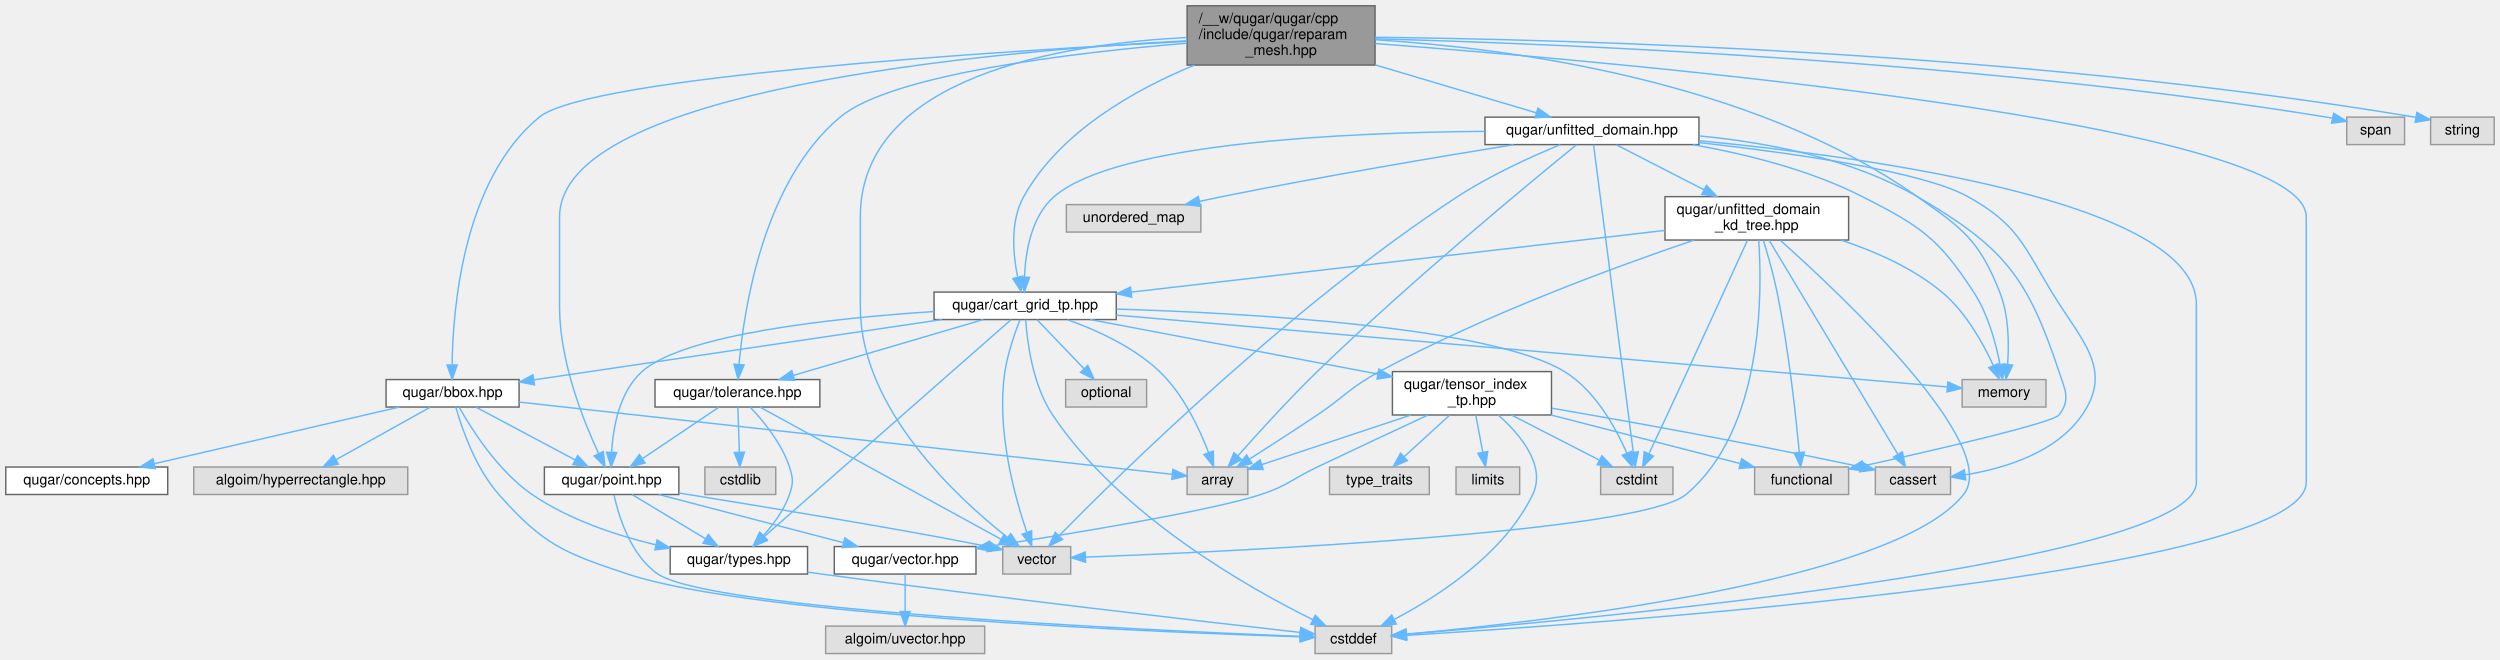
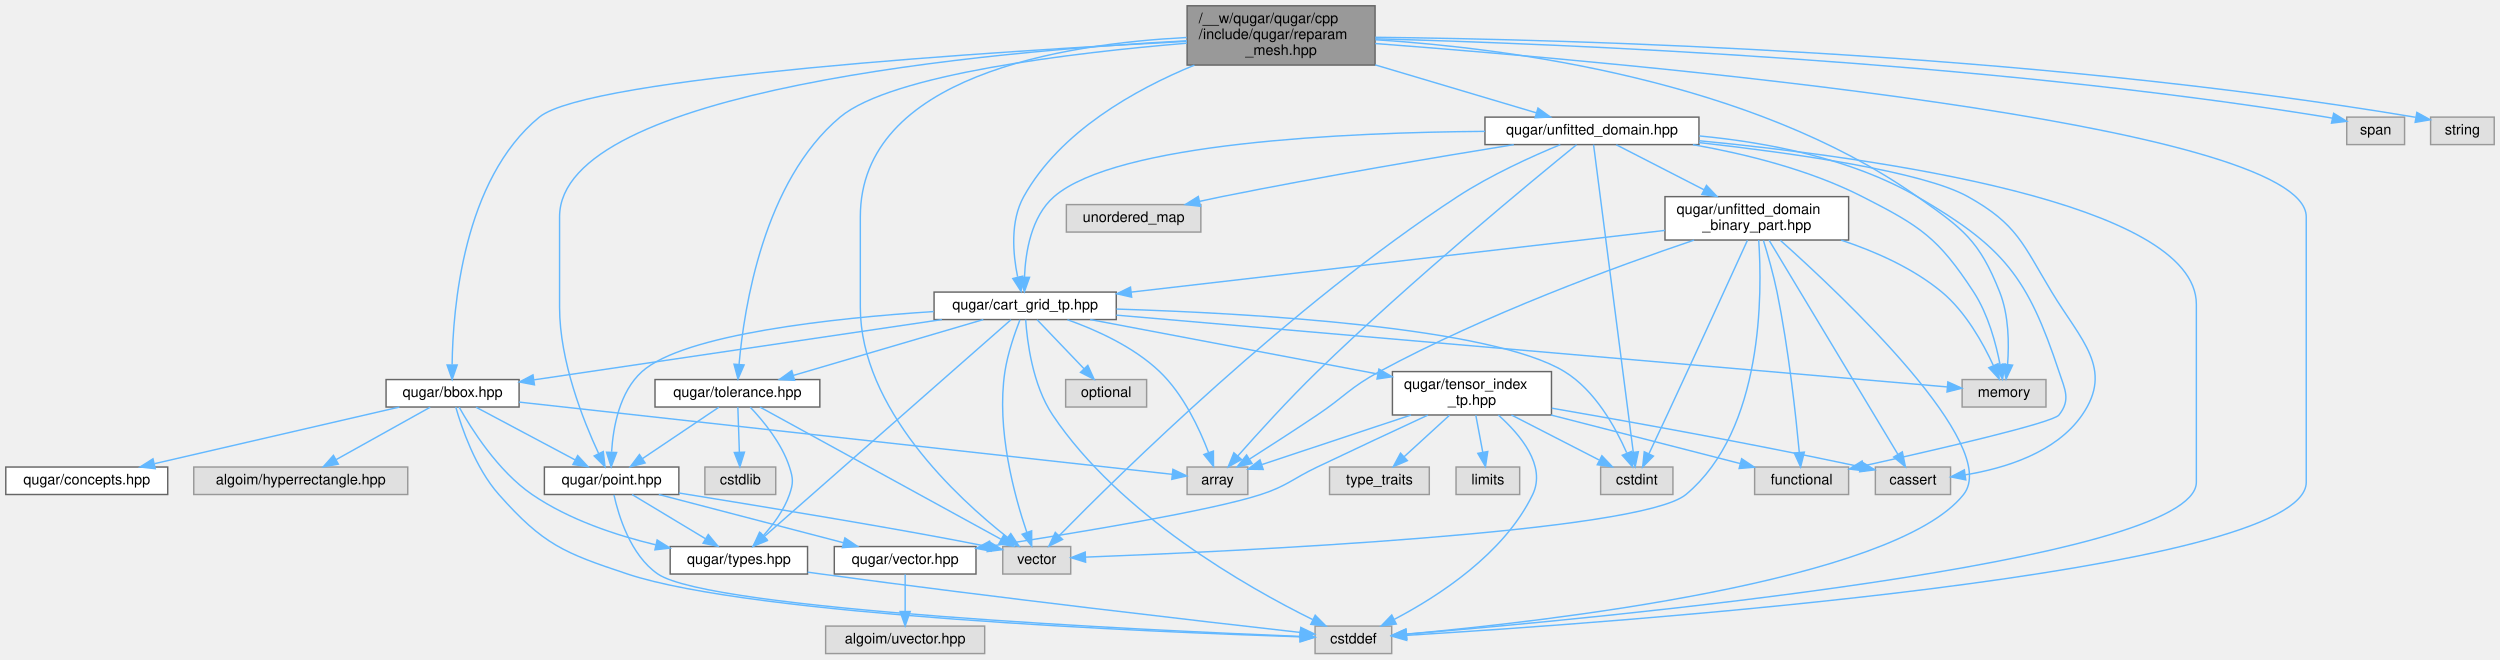
<svg xmlns="http://www.w3.org/2000/svg" xmlns:xlink="http://www.w3.org/1999/xlink" width="1729pt" height="456pt" viewBox="0.00 0.00 1729.00 456.00">
  <g id="graph0" class="graph" transform="scale(1 1) rotate(0) translate(4 452)">
    <g id="Node000001" class="node">
      <g id="a_Node000001">
        <a xlink:title="Declaration of reparameterization class.">
          <polygon fill="#999999" stroke="#666666" points="947,-448 817,-448 817,-407 947,-407 947,-448" />
          <text text-anchor="start" x="825" y="-436" font-family="Helvetica,sans-Serif" font-size="10.00">/__w/qugar/qugar/cpp</text>
          <text text-anchor="start" x="825" y="-425" font-family="Helvetica,sans-Serif" font-size="10.00">/include/qugar/reparam</text>
          <text text-anchor="middle" x="882" y="-414" font-family="Helvetica,sans-Serif" font-size="10.00">_mesh.hpp</text>
        </a>
      </g>
    </g>
    <g id="Node000002" class="node">
      <g id="a_Node000002">
        <a xlink:href="../../d5/d90/bbox_8hpp.html" target="_top" xlink:title="Definition of Cartesian bounding box class.">
          <polygon fill="white" stroke="#666666" points="355,-189.5 263,-189.5 263,-170.5 355,-170.5 355,-189.5" />
          <text text-anchor="middle" x="309" y="-177.5" font-family="Helvetica,sans-Serif" font-size="10.00">qugar/bbox.hpp</text>
        </a>
      </g>
    </g>
    <g id="edge1_Node000001_Node000002" class="edge">
      <g id="a_edge1_Node000001_Node000002">
        <a xlink:title=" ">
          <path fill="none" stroke="#63b8ff" d="M816.76,-423.39C686.35,-416.62 403,-398.85 369,-371 316.38,-327.89 309.2,-238.89 308.69,-199.95" />
          <polygon fill="#63b8ff" stroke="#63b8ff" points="312.19,-199.58 308.71,-189.57 305.19,-199.57 312.19,-199.58" />
        </a>
      </g>
    </g>
    <g id="Node000004" class="node">
      <g id="a_Node000004">
        <a xlink:href="../../d0/de4/point_8hpp.html" target="_top" xlink:title="Definition and implementation of Point class.">
          <polygon fill="white" stroke="#666666" points="465.5,-129 372.5,-129 372.5,-110 465.5,-110 465.5,-129" />
          <text text-anchor="middle" x="419" y="-117" font-family="Helvetica,sans-Serif" font-size="10.00">qugar/point.hpp</text>
        </a>
      </g>
    </g>
    <g id="edge38_Node000001_Node000004" class="edge">
      <g id="a_edge38_Node000001_Node000004">
        <a xlink:title=" ">
          <path fill="none" stroke="#63b8ff" d="M816.76,-423.84C681.5,-416.53 383,-390.39 383,-302 383,-302 383,-302 383,-239.5 383,-202.25 399.36,-161.15 410.02,-138.31" />
          <polygon fill="#63b8ff" stroke="#63b8ff" points="413.23,-139.71 414.44,-129.18 406.93,-136.66 413.23,-139.71" />
        </a>
      </g>
    </g>
    <g id="Node000006" class="node">
      <g id="a_Node000006">
        <a xlink:title=" ">
          <polygon fill="#e0e0e0" stroke="#999999" points="958.5,-19 905.5,-19 905.5,0 958.5,0 958.5,-19" />
          <text text-anchor="middle" x="932" y="-7" font-family="Helvetica,sans-Serif" font-size="10.00">cstddef</text>
        </a>
      </g>
    </g>
    <g id="edge59_Node000001_Node000006" class="edge">
      <g id="a_edge59_Node000001_Node000006">
        <a xlink:title=" ">
          <path fill="none" stroke="#63b8ff" d="M947.11,-421.89C1122.39,-408.61 1591,-367.03 1591,-302 1591,-302 1591,-302 1591,-118.5 1591,-54.94 1107.46,-21.03 968.77,-12.6" />
          <polygon fill="#63b8ff" stroke="#63b8ff" points="968.84,-9.1 958.65,-12 968.42,-16.09 968.84,-9.1" />
        </a>
      </g>
    </g>
    <g id="Node000009" class="node">
      <g id="a_Node000009">
        <a xlink:title=" ">
          <polygon fill="#e0e0e0" stroke="#999999" points="736.5,-74 689.5,-74 689.5,-55 736.5,-55 736.5,-74" />
          <text text-anchor="middle" x="713" y="-62" font-family="Helvetica,sans-Serif" font-size="10.00">vector</text>
        </a>
      </g>
    </g>
    <g id="edge63_Node000001_Node000009" class="edge">
      <g id="a_edge63_Node000001_Node000009">
        <a xlink:title=" ">
          <path fill="none" stroke="#63b8ff" d="M816.69,-426.07C730.9,-421.67 591,-399.54 591,-302 591,-302 591,-302 591,-239.5 591,-169.44 658.14,-107.57 692.8,-80.3" />
          <polygon fill="#63b8ff" stroke="#63b8ff" points="695.05,-82.98 700.86,-74.12 690.79,-77.43 695.05,-82.98" />
        </a>
      </g>
    </g>
    <g id="Node000012" class="node">
      <g id="a_Node000012">
        <a xlink:href="../../d6/d49/cart__grid__tp_8hpp.html" target="_top" xlink:title="Definition of Cartesian grid class.">
          <polygon fill="white" stroke="#666666" points="768,-250 642,-250 642,-231 768,-231 768,-250" />
          <text text-anchor="middle" x="705" y="-238" font-family="Helvetica,sans-Serif" font-size="10.00">qugar/cart_grid_tp.hpp</text>
        </a>
      </g>
    </g>
    <g id="edge14_Node000001_Node000012" class="edge">
      <g id="a_edge14_Node000001_Node000012">
        <a xlink:title=" ">
          <path fill="none" stroke="#63b8ff" d="M822.04,-406.95C780.76,-389.99 729.02,-360.98 704,-316 694.59,-299.08 696.52,-276.48 699.76,-260.62" />
          <polygon fill="#63b8ff" stroke="#63b8ff" points="703.27,-260.99 702.19,-250.45 696.46,-259.36 703.27,-260.99" />
        </a>
      </g>
    </g>
    <g id="Node000019" class="node">
      <g id="a_Node000019">
        <a xlink:href="../../d0/d55/tolerance_8hpp.html" target="_top" xlink:title="Definition of tolerance related functionalities.">
          <polygon fill="white" stroke="#666666" points="563,-189.5 449,-189.5 449,-170.5 563,-170.5 563,-189.5" />
          <text text-anchor="middle" x="506" y="-177.5" font-family="Helvetica,sans-Serif" font-size="10.00">qugar/tolerance.hpp</text>
        </a>
      </g>
    </g>
    <g id="edge39_Node000001_Node000019" class="edge">
      <g id="a_edge39_Node000001_Node000019">
        <a xlink:title=" ">
          <path fill="none" stroke="#63b8ff" d="M816.85,-422.12C738.35,-415.59 612.55,-400.74 577,-371 524.13,-326.77 510.6,-239.09 507.16,-200.27" />
          <polygon fill="#63b8ff" stroke="#63b8ff" points="510.62,-199.6 506.39,-189.89 503.64,-200.13 510.62,-199.6" />
        </a>
      </g>
    </g>
    <g id="Node000021" class="node">
      <g id="a_Node000021">
        <a xlink:title=" ">
          <polygon fill="#e0e0e0" stroke="#999999" points="1411,-189.5 1353,-189.5 1353,-170.5 1411,-170.5 1411,-189.5" />
          <text text-anchor="middle" x="1382" y="-177.5" font-family="Helvetica,sans-Serif" font-size="10.00">memory</text>
        </a>
      </g>
    </g>
    <g id="edge60_Node000001_Node000021" class="edge">
      <g id="a_edge60_Node000001_Node000021">
        <a xlink:title=" ">
          <path fill="none" stroke="#63b8ff" d="M947.35,-424.5C1038.98,-418.7 1207.25,-396.88 1322,-316 1353.68,-293.67 1364.7,-286.02 1379,-250 1385.35,-234 1385.52,-214.23 1384.45,-199.97" />
          <polygon fill="#63b8ff" stroke="#63b8ff" points="1387.91,-199.47 1383.41,-189.88 1380.95,-200.18 1387.91,-199.47" />
        </a>
      </g>
    </g>
    <g id="Node000023" class="node">
      <g id="a_Node000023">
        <a xlink:href="../../d2/dfd/unfitted__domain_8hpp.html" target="_top" xlink:title="Declaration of of UnfittedDomain class.">
          <polygon fill="white" stroke="#666666" points="1171,-371 1023,-371 1023,-352 1171,-352 1171,-371" />
          <text text-anchor="middle" x="1097" y="-359" font-family="Helvetica,sans-Serif" font-size="10.00">qugar/unfitted_domain.hpp</text>
        </a>
      </g>
    </g>
    <g id="edge40_Node000001_Node000023" class="edge">
      <g id="a_edge40_Node000001_Node000023">
        <a xlink:title=" ">
          <path fill="none" stroke="#63b8ff" d="M947.09,-407.12C983.4,-396.32 1027.4,-383.22 1058.31,-374.02" />
          <polygon fill="#63b8ff" stroke="#63b8ff" points="1059.67,-377.26 1068.26,-371.06 1057.67,-370.55 1059.67,-377.26" />
        </a>
      </g>
    </g>
    <g id="Node000026" class="node">
      <g id="a_Node000026">
        <a xlink:title=" ">
          <polygon fill="#e0e0e0" stroke="#999999" points="1659,-371 1619,-371 1619,-352 1659,-352 1659,-371" />
          <text text-anchor="middle" x="1639" y="-359" font-family="Helvetica,sans-Serif" font-size="10.00">span</text>
        </a>
      </g>
    </g>
    <g id="edge61_Node000001_Node000026" class="edge">
      <g id="a_edge61_Node000001_Node000026">
        <a xlink:title=" ">
          <path fill="none" stroke="#63b8ff" d="M947.24,-425.16C1074.52,-421.75 1364.54,-410 1605,-371 1606.28,-370.79 1607.59,-370.56 1608.91,-370.31" />
          <polygon fill="#63b8ff" stroke="#63b8ff" points="1609.96,-373.66 1618.98,-368.1 1608.46,-366.82 1609.96,-373.66" />
        </a>
      </g>
    </g>
    <g id="Node000027" class="node">
      <g id="a_Node000027">
        <a xlink:title=" ">
          <polygon fill="#e0e0e0" stroke="#999999" points="1721,-371 1677,-371 1677,-352 1721,-352 1721,-371" />
          <text text-anchor="middle" x="1699" y="-359" font-family="Helvetica,sans-Serif" font-size="10.00">string</text>
        </a>
      </g>
    </g>
    <g id="edge62_Node000001_Node000027" class="edge">
      <g id="a_edge62_Node000001_Node000027">
        <a xlink:title=" ">
          <path fill="none" stroke="#63b8ff" d="M947.22,-426.22C1080.9,-424.72 1395.56,-416.38 1666.73,-370.86" />
          <polygon fill="#63b8ff" stroke="#63b8ff" points="1667.49,-374.29 1676.77,-369.16 1666.32,-367.38 1667.49,-374.29" />
        </a>
      </g>
    </g>
    <g id="Node000003" class="node">
      <g id="a_Node000003">
        <a xlink:href="../../d7/dd8/concepts_8hpp.html" target="_top" xlink:title="Declaration of concepts.">
          <polygon fill="white" stroke="#666666" points="112,-129 0,-129 0,-110 112,-110 112,-129" />
          <text text-anchor="middle" x="56" y="-117" font-family="Helvetica,sans-Serif" font-size="10.00">qugar/concepts.hpp</text>
        </a>
      </g>
    </g>
    <g id="edge2_Node000002_Node000003" class="edge">
      <g id="a_edge2_Node000002_Node000003">
        <a xlink:title=" ">
          <path fill="none" stroke="#63b8ff" d="M272.21,-170.49C227.43,-160.14 151.74,-142.64 102.84,-131.33" />
          <polygon fill="#63b8ff" stroke="#63b8ff" points="103.36,-127.86 92.83,-129.02 101.79,-134.68 103.36,-127.86" />
        </a>
      </g>
    </g>
    <g id="edge3_Node000002_Node000004" class="edge">
      <g id="a_edge3_Node000002_Node000004">
        <a xlink:title=" ">
          <path fill="none" stroke="#63b8ff" d="M325.23,-170.37C343.27,-160.78 372.62,-145.17 393.68,-133.97" />
          <polygon fill="#63b8ff" stroke="#63b8ff" points="395.52,-136.95 402.7,-129.17 392.23,-130.77 395.52,-136.95" />
        </a>
      </g>
    </g>
    <g id="Node000005" class="node">
      <g id="a_Node000005">
        <a xlink:href="../../dd/de3/types_8hpp.html" target="_top" xlink:title="Declaration of types.">
          <polygon fill="white" stroke="#666666" points="554.5,-74 459.5,-74 459.5,-55 554.5,-55 554.5,-74" />
          <text text-anchor="middle" x="507" y="-62" font-family="Helvetica,sans-Serif" font-size="10.00">qugar/types.hpp</text>
        </a>
      </g>
    </g>
    <g id="edge10_Node000002_Node000005" class="edge">
      <g id="a_edge10_Node000002_Node000005">
        <a xlink:title=" ">
          <path fill="none" stroke="#63b8ff" d="M313.55,-170.42C321.71,-155.85 340.23,-126.26 364,-110 389.42,-92.62 421.94,-81.79 449.53,-75.18" />
          <polygon fill="#63b8ff" stroke="#63b8ff" points="450.48,-78.55 459.46,-72.93 448.93,-71.73 450.48,-78.55" />
        </a>
      </g>
    </g>
    <g id="edge13_Node000002_Node000006" class="edge">
      <g id="a_edge13_Node000002_Node000006">
        <a xlink:title=" ">
          <path fill="none" stroke="#63b8ff" d="M311.21,-170.47C315.19,-156.47 324.7,-128.37 341,-110 371.86,-75.22 385.88,-69.67 430,-55 516.42,-26.27 794.22,-14.84 895.02,-11.57" />
          <polygon fill="#63b8ff" stroke="#63b8ff" points="895.43,-15.06 905.32,-11.25 895.21,-8.06 895.43,-15.06" />
        </a>
      </g>
    </g>
    <g id="Node000010" class="node">
      <g id="a_Node000010">
        <a xlink:title=" ">
          <polygon fill="#e0e0e0" stroke="#999999" points="278,-129 130,-129 130,-110 278,-110 278,-129" />
          <text text-anchor="middle" x="204" y="-117" font-family="Helvetica,sans-Serif" font-size="10.00">algoim/hyperrectangle.hpp</text>
        </a>
      </g>
    </g>
    <g id="edge11_Node000002_Node000010" class="edge">
      <g id="a_edge11_Node000002_Node000010">
        <a xlink:title=" ">
          <path fill="none" stroke="#63b8ff" d="M293.51,-170.37C276.37,-160.82 248.53,-145.31 228.44,-134.12" />
          <polygon fill="#63b8ff" stroke="#63b8ff" points="230,-130.98 219.56,-129.17 226.59,-137.09 230,-130.98" />
        </a>
      </g>
    </g>
    <g id="Node000011" class="node">
      <g id="a_Node000011">
        <a xlink:title=" ">
          <polygon fill="#e0e0e0" stroke="#999999" points="859,-129 817,-129 817,-110 859,-110 859,-129" />
          <text text-anchor="middle" x="838" y="-117" font-family="Helvetica,sans-Serif" font-size="10.00">array</text>
        </a>
      </g>
    </g>
    <g id="edge12_Node000002_Node000011" class="edge">
      <g id="a_edge12_Node000002_Node000011">
        <a xlink:title=" ">
          <path fill="none" stroke="#63b8ff" d="M355.02,-173.91C460.46,-162.25 717.29,-133.85 806.7,-123.96" />
          <polygon fill="#63b8ff" stroke="#63b8ff" points="807.19,-127.43 816.75,-122.85 806.42,-120.47 807.19,-127.43" />
        </a>
      </g>
    </g>
    <g id="edge4_Node000004_Node000005" class="edge">
      <g id="a_edge4_Node000004_Node000005">
        <a xlink:title=" ">
          <path fill="none" stroke="#63b8ff" d="M433.14,-109.98C446.79,-101.77 467.69,-89.18 483.78,-79.49" />
          <polygon fill="#63b8ff" stroke="#63b8ff" points="485.84,-82.33 492.6,-74.17 482.23,-76.33 485.84,-82.33" />
        </a>
      </g>
    </g>
    <g id="edge8_Node000004_Node000006" class="edge">
      <g id="a_edge8_Node000004_Node000006">
        <a xlink:title=" ">
          <path fill="none" stroke="#63b8ff" d="M420.61,-109.75C423.73,-95.59 432.02,-67.93 451,-55 487.43,-30.17 788.54,-16.11 894.94,-11.88" />
          <polygon fill="#63b8ff" stroke="#63b8ff" points="895.34,-15.36 905.19,-11.47 895.06,-8.37 895.34,-15.36" />
        </a>
      </g>
    </g>
    <g id="Node000007" class="node">
      <g id="a_Node000007">
        <a xlink:href="../../da/d16/vector_8hpp.html" target="_top" xlink:title=" ">
          <polygon fill="white" stroke="#666666" points="671,-74 573,-74 573,-55 671,-55 671,-74" />
          <text text-anchor="middle" x="622" y="-62" font-family="Helvetica,sans-Serif" font-size="10.00">qugar/vector.hpp</text>
        </a>
      </g>
    </g>
    <g id="edge6_Node000004_Node000007" class="edge">
      <g id="a_edge6_Node000004_Node000007">
        <a xlink:title=" ">
          <path fill="none" stroke="#63b8ff" d="M451.62,-109.98C486.29,-100.93 541.26,-86.58 579.35,-76.64" />
          <polygon fill="#63b8ff" stroke="#63b8ff" points="580.34,-79.99 589.13,-74.08 578.57,-73.22 580.34,-79.99" />
        </a>
      </g>
    </g>
    <g id="edge9_Node000004_Node000009" class="edge">
      <g id="a_edge9_Node000004_Node000009">
        <a xlink:title=" ">
          <path fill="none" stroke="#63b8ff" d="M465.51,-111.05C525.15,-101.42 626.27,-84.81 679.32,-73.96" />
          <polygon fill="#63b8ff" stroke="#63b8ff" points="680.2,-77.35 689.26,-71.87 678.76,-70.5 680.2,-77.35" />
        </a>
      </g>
    </g>
    <g id="edge5_Node000005_Node000006" class="edge">
      <g id="a_edge5_Node000005_Node000006">
        <a xlink:title=" ">
          <path fill="none" stroke="#63b8ff" d="M554.57,-56.31C557.76,-55.85 560.93,-55.41 564,-55 685.07,-38.66 828.95,-22.08 895.23,-14.6" />
          <polygon fill="#63b8ff" stroke="#63b8ff" points="895.64,-18.08 905.19,-13.48 894.86,-11.12 895.64,-18.08" />
        </a>
      </g>
    </g>
    <g id="Node000008" class="node">
      <g id="a_Node000008">
        <a xlink:title=" ">
          <polygon fill="#e0e0e0" stroke="#999999" points="677,-19 567,-19 567,0 677,0 677,-19" />
          <text text-anchor="middle" x="622" y="-7" font-family="Helvetica,sans-Serif" font-size="10.00">algoim/uvector.hpp</text>
        </a>
      </g>
    </g>
    <g id="edge7_Node000007_Node000008" class="edge">
      <g id="a_edge7_Node000007_Node000008">
        <a xlink:title=" ">
          <path fill="none" stroke="#63b8ff" d="M622,-54.75C622,-47.8 622,-37.85 622,-29.13" />
          <polygon fill="#63b8ff" stroke="#63b8ff" points="625.5,-29.09 622,-19.09 618.5,-29.09 625.5,-29.09" />
        </a>
      </g>
    </g>
    <g id="edge15_Node000012_Node000002" class="edge">
      <g id="a_edge15_Node000012_Node000002">
        <a xlink:title=" ">
          <path fill="none" stroke="#63b8ff" d="M647.42,-230.99C571.92,-219.84 440.31,-200.4 365.4,-189.33" />
          <polygon fill="#63b8ff" stroke="#63b8ff" points="365.63,-185.83 355.22,-187.83 364.6,-192.75 365.63,-185.83" />
        </a>
      </g>
    </g>
    <g id="edge16_Node000012_Node000004" class="edge">
      <g id="a_edge16_Node000012_Node000004">
        <a xlink:title=" ">
          <path fill="none" stroke="#63b8ff" d="M641.7,-236.54C572.93,-232.02 469,-221.01 440,-195 424.48,-181.07 420.06,-156.65 418.98,-139.58" />
          <polygon fill="#63b8ff" stroke="#63b8ff" points="422.47,-139.05 418.68,-129.15 415.47,-139.25 422.47,-139.05" />
        </a>
      </g>
    </g>
    <g id="edge31_Node000012_Node000005" class="edge">
      <g id="a_edge31_Node000012_Node000005">
        <a xlink:title=" ">
          <path fill="none" stroke="#63b8ff" d="M695.18,-230.87C663.71,-203.21 565.05,-116.52 524.59,-80.95" />
          <polygon fill="#63b8ff" stroke="#63b8ff" points="526.7,-78.15 516.88,-74.18 522.08,-83.41 526.7,-78.15" />
        </a>
      </g>
    </g>
    <g id="edge33_Node000012_Node000006" class="edge">
      <g id="a_edge33_Node000012_Node000006">
        <a xlink:title=" ">
          <path fill="none" stroke="#63b8ff" d="M705.35,-230.93C706.33,-216.25 710.02,-185.84 724,-165 770.46,-95.74 858.71,-45.77 903.86,-23.47" />
          <polygon fill="#63b8ff" stroke="#63b8ff" points="905.6,-26.52 913.07,-19.01 902.55,-20.22 905.6,-26.52" />
        </a>
      </g>
    </g>
    <g id="edge37_Node000012_Node000009" class="edge">
      <g id="a_edge37_Node000012_Node000009">
        <a xlink:title=" ">
          <path fill="none" stroke="#63b8ff" d="M701.4,-230.82C697.94,-221.99 692.97,-207.81 691,-195 684.91,-155.34 697.58,-109.02 706.11,-83.93" />
          <polygon fill="#63b8ff" stroke="#63b8ff" points="709.49,-84.87 709.54,-74.28 702.89,-82.52 709.49,-84.87" />
        </a>
      </g>
    </g>
    <g id="edge32_Node000012_Node000011" class="edge">
      <g id="a_edge32_Node000012_Node000011">
        <a xlink:title=" ">
          <path fill="none" stroke="#63b8ff" d="M734.24,-230.88C754.13,-223.82 780,-212.18 798,-195 814.38,-179.37 825.54,-155.53 831.82,-139.05" />
          <polygon fill="#63b8ff" stroke="#63b8ff" points="835.19,-140.04 835.26,-129.44 828.6,-137.68 835.19,-140.04" />
        </a>
      </g>
    </g>
    <g id="Node000013" class="node">
      <g id="a_Node000013">
        <a xlink:href="../../d9/d43/tensor__index__tp_8hpp.html" target="_top" xlink:title="Declaration of tensor-product index and size related classes.">
          <polygon fill="white" stroke="#666666" points="1069,-195 959,-195 959,-165 1069,-165 1069,-195" />
          <text text-anchor="start" x="967" y="-183" font-family="Helvetica,sans-Serif" font-size="10.00">qugar/tensor_index</text>
          <text text-anchor="middle" x="1014" y="-172" font-family="Helvetica,sans-Serif" font-size="10.00">_tp.hpp</text>
        </a>
      </g>
    </g>
    <g id="edge17_Node000012_Node000013" class="edge">
      <g id="a_edge17_Node000012_Node000013">
        <a xlink:title=" ">
          <path fill="none" stroke="#63b8ff" d="M749.93,-230.99C802.23,-221.09 889.03,-204.66 948.75,-193.35" />
          <polygon fill="#63b8ff" stroke="#63b8ff" points="949.66,-196.74 958.83,-191.44 948.35,-189.87 949.66,-196.74" />
        </a>
      </g>
    </g>
    <g id="Node000016" class="node">
      <g id="a_Node000016">
        <a xlink:title=" ">
          <polygon fill="#e0e0e0" stroke="#999999" points="1153,-129 1103,-129 1103,-110 1153,-110 1153,-129" />
          <text text-anchor="middle" x="1128" y="-117" font-family="Helvetica,sans-Serif" font-size="10.00">cstdint</text>
        </a>
      </g>
    </g>
    <g id="edge34_Node000012_Node000016" class="edge">
      <g id="a_edge34_Node000012_Node000016">
        <a xlink:title=" ">
          <path fill="none" stroke="#63b8ff" d="M768.17,-238.25C860.67,-235.38 1027.45,-225.94 1078,-195 1099.12,-182.07 1113.3,-156.46 1121,-138.91" />
          <polygon fill="#63b8ff" stroke="#63b8ff" points="1124.42,-139.79 1124.97,-129.21 1117.95,-137.14 1124.42,-139.79" />
        </a>
      </g>
    </g>
    <g id="edge26_Node000012_Node000019" class="edge">
      <g id="a_edge26_Node000012_Node000019">
        <a xlink:title=" ">
          <path fill="none" stroke="#63b8ff" d="M676.06,-230.99C641.43,-220.81 583.3,-203.72 544.79,-192.4" />
          <polygon fill="#63b8ff" stroke="#63b8ff" points="545.55,-188.98 534.97,-189.52 543.58,-195.7 545.55,-188.98" />
        </a>
      </g>
    </g>
    <g id="edge35_Node000012_Node000021" class="edge">
      <g id="a_edge35_Node000012_Node000021">
        <a xlink:title=" ">
          <path fill="none" stroke="#63b8ff" d="M768.08,-234.05C905.77,-222.15 1229.92,-194.14 1342.58,-184.41" />
          <polygon fill="#63b8ff" stroke="#63b8ff" points="1343.15,-187.87 1352.81,-183.52 1342.55,-180.9 1343.15,-187.87" />
        </a>
      </g>
    </g>
    <g id="Node000022" class="node">
      <g id="a_Node000022">
        <a xlink:title=" ">
          <polygon fill="#e0e0e0" stroke="#999999" points="789,-189.5 733,-189.5 733,-170.5 789,-170.5 789,-189.5" />
          <text text-anchor="middle" x="761" y="-177.5" font-family="Helvetica,sans-Serif" font-size="10.00">optional</text>
        </a>
      </g>
    </g>
    <g id="edge36_Node000012_Node000022" class="edge">
      <g id="a_edge36_Node000012_Node000022">
        <a xlink:title=" ">
          <path fill="none" stroke="#63b8ff" d="M713.26,-230.87C721.78,-221.97 735.26,-207.89 745.73,-196.95" />
          <polygon fill="#63b8ff" stroke="#63b8ff" points="748.32,-199.31 752.7,-189.67 743.26,-194.47 748.32,-199.31" />
        </a>
      </g>
    </g>
    <g id="edge22_Node000013_Node000006" class="edge">
      <g id="a_edge22_Node000013_Node000006">
        <a xlink:title=" ">
          <path fill="none" stroke="#63b8ff" d="M1032.26,-164.93C1047.57,-151.31 1065.52,-129.85 1056,-110 1036.29,-68.91 990.41,-39.43 960.33,-23.68" />
          <polygon fill="#63b8ff" stroke="#63b8ff" points="961.67,-20.43 951.17,-19.05 958.52,-26.68 961.67,-20.43" />
        </a>
      </g>
    </g>
    <g id="edge19_Node000013_Node000007" class="edge">
      <g id="a_edge19_Node000013_Node000007">
        <a xlink:title=" ">
          <path fill="none" stroke="#63b8ff" d="M983.5,-164.91C962.06,-154.96 932.72,-141.27 907,-129 889.6,-120.7 886.33,-115.99 868,-110 834.1,-98.91 742.34,-83.72 680.98,-74.26" />
          <polygon fill="#63b8ff" stroke="#63b8ff" points="681.44,-70.79 671.03,-72.74 680.38,-77.71 681.44,-70.79" />
        </a>
      </g>
    </g>
    <g id="edge20_Node000013_Node000011" class="edge">
      <g id="a_edge20_Node000013_Node000011">
        <a xlink:title=" ">
          <path fill="none" stroke="#63b8ff" d="M971.84,-164.99C940.14,-154.45 897.43,-140.25 868.87,-130.76" />
          <polygon fill="#63b8ff" stroke="#63b8ff" points="869.62,-127.32 859.03,-127.49 867.41,-133.97 869.62,-127.32" />
        </a>
      </g>
    </g>
    <g id="Node000014" class="node">
      <g id="a_Node000014">
        <a xlink:title=" ">
          <polygon fill="#e0e0e0" stroke="#999999" points="1047,-129 1003,-129 1003,-110 1047,-110 1047,-129" />
          <text text-anchor="middle" x="1025" y="-117" font-family="Helvetica,sans-Serif" font-size="10.00">limits</text>
        </a>
      </g>
    </g>
    <g id="edge18_Node000013_Node000014" class="edge">
      <g id="a_edge18_Node000013_Node000014">
        <a xlink:title=" ">
          <path fill="none" stroke="#63b8ff" d="M1016.66,-164.84C1018.11,-157.13 1019.93,-147.49 1021.49,-139.17" />
          <polygon fill="#63b8ff" stroke="#63b8ff" points="1024.94,-139.74 1023.35,-129.27 1018.06,-138.45 1024.94,-139.74" />
        </a>
      </g>
    </g>
    <g id="Node000015" class="node">
      <g id="a_Node000015">
        <a xlink:title=" ">
          <polygon fill="#e0e0e0" stroke="#999999" points="1345,-129 1293,-129 1293,-110 1345,-110 1345,-129" />
          <text text-anchor="middle" x="1319" y="-117" font-family="Helvetica,sans-Serif" font-size="10.00">cassert</text>
        </a>
      </g>
    </g>
    <g id="edge21_Node000013_Node000015" class="edge">
      <g id="a_edge21_Node000013_Node000015">
        <a xlink:title=" ">
          <path fill="none" stroke="#63b8ff" d="M1069.25,-169.69C1121.7,-160.64 1202.99,-146.08 1282.48,-129.23" />
          <polygon fill="#63b8ff" stroke="#63b8ff" points="1283.61,-132.57 1292.66,-127.06 1282.15,-125.73 1283.61,-132.57" />
        </a>
      </g>
    </g>
    <g id="edge23_Node000013_Node000016" class="edge">
      <g id="a_edge23_Node000013_Node000016">
        <a xlink:title=" ">
          <path fill="none" stroke="#63b8ff" d="M1041.31,-164.99C1059.65,-155.58 1083.68,-143.24 1101.79,-133.95" />
          <polygon fill="#63b8ff" stroke="#63b8ff" points="1103.87,-136.82 1111.16,-129.14 1100.67,-130.59 1103.87,-136.82" />
        </a>
      </g>
    </g>
    <g id="Node000017" class="node">
      <g id="a_Node000017">
        <a xlink:title=" ">
          <polygon fill="#e0e0e0" stroke="#999999" points="1274.5,-129 1209.5,-129 1209.5,-110 1274.5,-110 1274.5,-129" />
          <text text-anchor="middle" x="1242" y="-117" font-family="Helvetica,sans-Serif" font-size="10.00">functional</text>
        </a>
      </g>
    </g>
    <g id="edge24_Node000013_Node000017" class="edge">
      <g id="a_edge24_Node000013_Node000017">
        <a xlink:title=" ">
          <path fill="none" stroke="#63b8ff" d="M1068.61,-164.99C1108.71,-154.7 1162.41,-140.92 1199.37,-131.44" />
          <polygon fill="#63b8ff" stroke="#63b8ff" points="1200.51,-134.76 1209.33,-128.88 1198.77,-127.98 1200.51,-134.76" />
        </a>
      </g>
    </g>
    <g id="Node000018" class="node">
      <g id="a_Node000018">
        <a xlink:title=" ">
          <polygon fill="#e0e0e0" stroke="#999999" points="984.5,-129 915.5,-129 915.5,-110 984.5,-110 984.5,-129" />
          <text text-anchor="middle" x="950" y="-117" font-family="Helvetica,sans-Serif" font-size="10.00">type_traits</text>
        </a>
      </g>
    </g>
    <g id="edge25_Node000013_Node000018" class="edge">
      <g id="a_edge25_Node000013_Node000018">
        <a xlink:title=" ">
          <path fill="none" stroke="#63b8ff" d="M998.51,-164.84C989.03,-156.17 976.89,-145.08 967.12,-136.15" />
          <polygon fill="#63b8ff" stroke="#63b8ff" points="969.33,-133.43 959.59,-129.27 964.61,-138.6 969.33,-133.43" />
        </a>
      </g>
    </g>
    <g id="edge27_Node000019_Node000004" class="edge">
      <g id="a_edge27_Node000019_Node000004">
        <a xlink:title=" ">
          <path fill="none" stroke="#63b8ff" d="M493.16,-170.37C479.28,-161.04 456.93,-146.01 440.39,-134.88" />
          <polygon fill="#63b8ff" stroke="#63b8ff" points="442.14,-131.84 431.89,-129.17 438.24,-137.65 442.14,-131.84" />
        </a>
      </g>
    </g>
    <g id="edge28_Node000019_Node000005" class="edge">
      <g id="a_edge28_Node000019_Node000005">
        <a xlink:title=" ">
          <path fill="none" stroke="#63b8ff" d="M514.85,-170.4C523.68,-161.13 536.68,-145.49 542,-129 544.59,-120.96 544.76,-117.98 542,-110 538.33,-99.38 530.96,-89.38 523.92,-81.55" />
          <polygon fill="#63b8ff" stroke="#63b8ff" points="526.34,-79.02 516.88,-74.25 521.3,-83.88 526.34,-79.02" />
        </a>
      </g>
    </g>
    <g id="edge30_Node000019_Node000009" class="edge">
      <g id="a_edge30_Node000019_Node000009">
        <a xlink:title=" ">
          <path fill="none" stroke="#63b8ff" d="M521.56,-170.47C557.22,-150.91 645.12,-102.72 688.28,-79.06" />
          <polygon fill="#63b8ff" stroke="#63b8ff" points="690.18,-82.01 697.26,-74.13 686.81,-75.87 690.18,-82.01" />
        </a>
      </g>
    </g>
    <g id="Node000020" class="node">
      <g id="a_Node000020">
        <a xlink:title=" ">
          <polygon fill="#e0e0e0" stroke="#999999" points="532.5,-129 483.5,-129 483.5,-110 532.5,-110 532.5,-129" />
          <text text-anchor="middle" x="508" y="-117" font-family="Helvetica,sans-Serif" font-size="10.00">cstdlib</text>
        </a>
      </g>
    </g>
    <g id="edge29_Node000019_Node000020" class="edge">
      <g id="a_edge29_Node000019_Node000020">
        <a xlink:title=" ">
          <path fill="none" stroke="#63b8ff" d="M506.3,-170.37C506.57,-162.25 507,-149.81 507.35,-139.39" />
          <polygon fill="#63b8ff" stroke="#63b8ff" points="510.86,-139.28 507.7,-129.17 503.86,-139.04 510.86,-139.28" />
        </a>
      </g>
    </g>
    <g id="edge53_Node000023_Node000006" class="edge">
      <g id="a_edge53_Node000023_Node000006">
        <a xlink:title=" ">
          <path fill="none" stroke="#63b8ff" d="M1171.25,-354.65C1291.36,-343.11 1515,-312.14 1515,-241.5 1515,-241.5 1515,-241.5 1515,-118.5 1515,-62.68 1096.48,-23.92 968.64,-13.38" />
          <polygon fill="#63b8ff" stroke="#63b8ff" points="968.82,-9.88 958.57,-12.56 968.25,-16.86 968.82,-9.88" />
        </a>
      </g>
    </g>
    <g id="edge58_Node000023_Node000009" class="edge">
      <g id="a_edge58_Node000023_Node000009">
        <a xlink:title=" ">
          <path fill="none" stroke="#63b8ff" d="M1075.09,-351.96C1055.67,-343.94 1026.93,-330.97 1004,-316 888.64,-240.67 769.88,-123.7 728.4,-81.42" />
          <polygon fill="#63b8ff" stroke="#63b8ff" points="730.85,-78.92 721.36,-74.21 725.84,-83.81 730.85,-78.92" />
        </a>
      </g>
    </g>
    <g id="edge51_Node000023_Node000011" class="edge">
      <g id="a_edge51_Node000023_Node000011">
        <a xlink:title=" ">
          <path fill="none" stroke="#63b8ff" d="M1086.35,-351.91C1056.92,-328.01 972.31,-258.35 907,-195 887.14,-175.74 865.7,-152.09 852.08,-136.68" />
          <polygon fill="#63b8ff" stroke="#63b8ff" points="854.6,-134.25 845.38,-129.04 849.34,-138.87 854.6,-134.25" />
        </a>
      </g>
    </g>
    <g id="edge41_Node000023_Node000012" class="edge">
      <g id="a_edge41_Node000023_Node000012">
        <a xlink:title=" ">
          <path fill="none" stroke="#63b8ff" d="M1022.99,-361.15C927.42,-360.43 768.2,-353.42 725,-316 709.14,-302.26 705.2,-277.43 704.53,-260.24" />
          <polygon fill="#63b8ff" stroke="#63b8ff" points="708.03,-260.21 704.47,-250.23 701.03,-260.25 708.03,-260.21" />
        </a>
      </g>
    </g>
    <g id="edge52_Node000023_Node000015" class="edge">
      <g id="a_edge52_Node000023_Node000015">
        <a xlink:title=" ">
          <path fill="none" stroke="#63b8ff" d="M1171.07,-353.38C1236.38,-346.1 1325.87,-333.4 1357,-316 1391.09,-296.95 1394.83,-283.44 1415,-250 1435.1,-216.68 1458.09,-197.04 1436,-165 1417.95,-138.82 1382.32,-128.03 1355.09,-123.59" />
          <polygon fill="#63b8ff" stroke="#63b8ff" points="1355.52,-120.12 1345.12,-122.18 1354.54,-127.05 1355.52,-120.12" />
        </a>
      </g>
    </g>
    <g id="edge54_Node000023_Node000016" class="edge">
      <g id="a_edge54_Node000023_Node000016">
        <a xlink:title=" ">
          <path fill="none" stroke="#63b8ff" d="M1098.1,-351.96C1102.56,-317.48 1119.27,-188.08 1125.57,-139.28" />
          <polygon fill="#63b8ff" stroke="#63b8ff" points="1129.07,-139.56 1126.88,-129.19 1122.13,-138.66 1129.07,-139.56" />
        </a>
      </g>
    </g>
    <g id="edge55_Node000023_Node000017" class="edge">
      <g id="a_edge55_Node000023_Node000017">
        <a xlink:title=" ">
          <path fill="none" stroke="#63b8ff" d="M1171.21,-357.99C1217.28,-353.6 1276.22,-342.63 1322,-316 1381.82,-281.2 1398.21,-260.68 1420,-195 1424.2,-182.34 1428.21,-175.51 1420,-165 1415.76,-159.57 1335.99,-141.16 1284.69,-129.79" />
          <polygon fill="#63b8ff" stroke="#63b8ff" points="1285.36,-126.36 1274.84,-127.62 1283.85,-133.19 1285.36,-126.36" />
        </a>
      </g>
    </g>
    <g id="edge56_Node000023_Node000021" class="edge">
      <g id="a_edge56_Node000023_Node000021">
        <a xlink:title=" ">
          <path fill="none" stroke="#63b8ff" d="M1166.8,-351.95C1203.19,-345.54 1247.57,-334.56 1284,-316 1324.16,-295.54 1336.34,-287.73 1361,-250 1371.04,-234.63 1376.47,-214.23 1379.28,-199.61" />
          <polygon fill="#63b8ff" stroke="#63b8ff" points="1382.73,-200.17 1380.94,-189.73 1375.83,-199.01 1382.73,-200.17" />
        </a>
      </g>
    </g>
    <g id="Node000024" class="node">
      <g id="a_Node000024">
-         <a xlink:href="../../d8/d90/unfitted__domain__kd__tree_8hpp.html" target="_top" xlink:title="Declaration of of UnfittedDomain class.">
+         <a xlink:href="../../d8/daf/unfitted__domain__binary__part_8hpp.html" target="_top" xlink:title="Declaration of of UnfittedDomain class.">
          <polygon fill="white" stroke="#666666" points="1274.5,-316 1147.5,-316 1147.5,-286 1274.5,-286 1274.5,-316" />
          <text text-anchor="start" x="1155.5" y="-304" font-family="Helvetica,sans-Serif" font-size="10.00">qugar/unfitted_domain</text>
-           <text text-anchor="middle" x="1211" y="-293" font-family="Helvetica,sans-Serif" font-size="10.00">_kd_tree.hpp</text>
+           <text text-anchor="middle" x="1211" y="-293" font-family="Helvetica,sans-Serif" font-size="10.00">_binary_part.hpp</text>
        </a>
      </g>
    </g>
    <g id="edge42_Node000023_Node000024" class="edge">
      <g id="a_edge42_Node000023_Node000024">
        <a xlink:title=" ">
          <path fill="none" stroke="#63b8ff" d="M1113.82,-351.87C1129.72,-343.71 1154.1,-331.2 1174.47,-320.75" />
          <polygon fill="#63b8ff" stroke="#63b8ff" points="1176.2,-323.79 1183.49,-316.11 1173,-317.57 1176.2,-323.79" />
        </a>
      </g>
    </g>
    <g id="Node000025" class="node">
      <g id="a_Node000025">
        <a xlink:title=" ">
          <polygon fill="#e0e0e0" stroke="#999999" points="826.5,-310.5 733.5,-310.5 733.5,-291.5 826.5,-291.5 826.5,-310.5" />
          <text text-anchor="middle" x="780" y="-298.5" font-family="Helvetica,sans-Serif" font-size="10.00">unordered_map</text>
        </a>
      </g>
    </g>
    <g id="edge57_Node000023_Node000025" class="edge">
      <g id="a_edge57_Node000023_Node000025">
        <a xlink:title=" ">
          <path fill="none" stroke="#63b8ff" d="M1042.91,-351.96C990.98,-343.56 910.43,-329.99 841,-316 836,-314.99 830.79,-313.88 825.6,-312.75" />
          <polygon fill="#63b8ff" stroke="#63b8ff" points="826.26,-309.31 815.73,-310.54 824.73,-316.14 826.26,-309.31" />
        </a>
      </g>
    </g>
    <g id="edge46_Node000024_Node000006" class="edge">
      <g id="a_edge46_Node000024_Node000006">
        <a xlink:title=" ">
          <path fill="none" stroke="#63b8ff" d="M1227.32,-285.74C1270.12,-247.55 1380.59,-143.58 1354,-110 1305.92,-49.27 1062.38,-21.87 968.75,-13.47" />
          <polygon fill="#63b8ff" stroke="#63b8ff" points="968.88,-9.97 958.61,-12.58 968.27,-16.94 968.88,-9.97" />
        </a>
      </g>
    </g>
    <g id="edge50_Node000024_Node000009" class="edge">
      <g id="a_edge50_Node000024_Node000009">
        <a xlink:title=" ">
          <path fill="none" stroke="#63b8ff" d="M1212.31,-285.96C1214.81,-250.1 1215.81,-154.78 1162,-110 1130.23,-83.56 845.65,-70.47 746.72,-66.69" />
          <polygon fill="#63b8ff" stroke="#63b8ff" points="746.79,-63.19 736.66,-66.31 746.52,-70.18 746.79,-63.19" />
        </a>
      </g>
    </g>
    <g id="edge44_Node000024_Node000011" class="edge">
      <g id="a_edge44_Node000024_Node000011">
        <a xlink:title=" ">
          <path fill="none" stroke="#63b8ff" d="M1167.62,-285.94C1114.7,-268.04 1023.25,-234.62 950,-195 929.5,-183.91 926.35,-177.98 907,-165 891.52,-154.61 873.84,-143.22 860.25,-134.56" />
          <polygon fill="#63b8ff" stroke="#63b8ff" points="861.9,-131.46 851.58,-129.05 858.15,-137.37 861.9,-131.46" />
        </a>
      </g>
    </g>
    <g id="edge43_Node000024_Node000012" class="edge">
      <g id="a_edge43_Node000024_Node000012">
        <a xlink:title=" ">
          <path fill="none" stroke="#63b8ff" d="M1147.43,-292.65C1053.38,-281.78 877.61,-261.46 778.27,-249.97" />
          <polygon fill="#63b8ff" stroke="#63b8ff" points="778.65,-246.49 768.31,-248.82 777.84,-253.45 778.65,-246.49" />
        </a>
      </g>
    </g>
    <g id="edge45_Node000024_Node000015" class="edge">
      <g id="a_edge45_Node000024_Node000015">
        <a xlink:title=" ">
          <path fill="none" stroke="#63b8ff" d="M1219.47,-285.91C1239.02,-253.43 1287.21,-173.34 1308.54,-137.88" />
          <polygon fill="#63b8ff" stroke="#63b8ff" points="1311.65,-139.51 1313.8,-129.13 1305.65,-135.9 1311.65,-139.51" />
        </a>
      </g>
    </g>
    <g id="edge47_Node000024_Node000016" class="edge">
      <g id="a_edge47_Node000024_Node000016">
        <a xlink:title=" ">
          <path fill="none" stroke="#63b8ff" d="M1204.53,-285.79C1193.31,-261.16 1169.46,-208.96 1149,-165 1144.89,-156.18 1140.28,-146.4 1136.43,-138.26" />
          <polygon fill="#63b8ff" stroke="#63b8ff" points="1139.5,-136.56 1132.05,-129.02 1133.17,-139.55 1139.5,-136.56" />
        </a>
      </g>
    </g>
    <g id="edge48_Node000024_Node000017" class="edge">
      <g id="a_edge48_Node000024_Node000017">
        <a xlink:title=" ">
          <path fill="none" stroke="#63b8ff" d="M1215.59,-285.69C1218.63,-275.76 1222.51,-262.19 1225,-250 1233,-210.89 1238.04,-164.33 1240.4,-139.06" />
          <polygon fill="#63b8ff" stroke="#63b8ff" points="1243.89,-139.33 1241.3,-129.05 1236.92,-138.7 1243.89,-139.33" />
        </a>
      </g>
    </g>
    <g id="edge49_Node000024_Node000021" class="edge">
      <g id="a_edge49_Node000024_Node000021">
        <a xlink:title=" ">
          <path fill="none" stroke="#63b8ff" d="M1269.35,-285.91C1292.82,-278.14 1318.99,-266.61 1339,-250 1355.41,-236.37 1367.43,-214.79 1374.53,-199.39" />
          <polygon fill="#63b8ff" stroke="#63b8ff" points="1377.88,-200.46 1378.64,-189.89 1371.45,-197.68 1377.88,-200.46" />
        </a>
      </g>
    </g>
  </g>
</svg>
